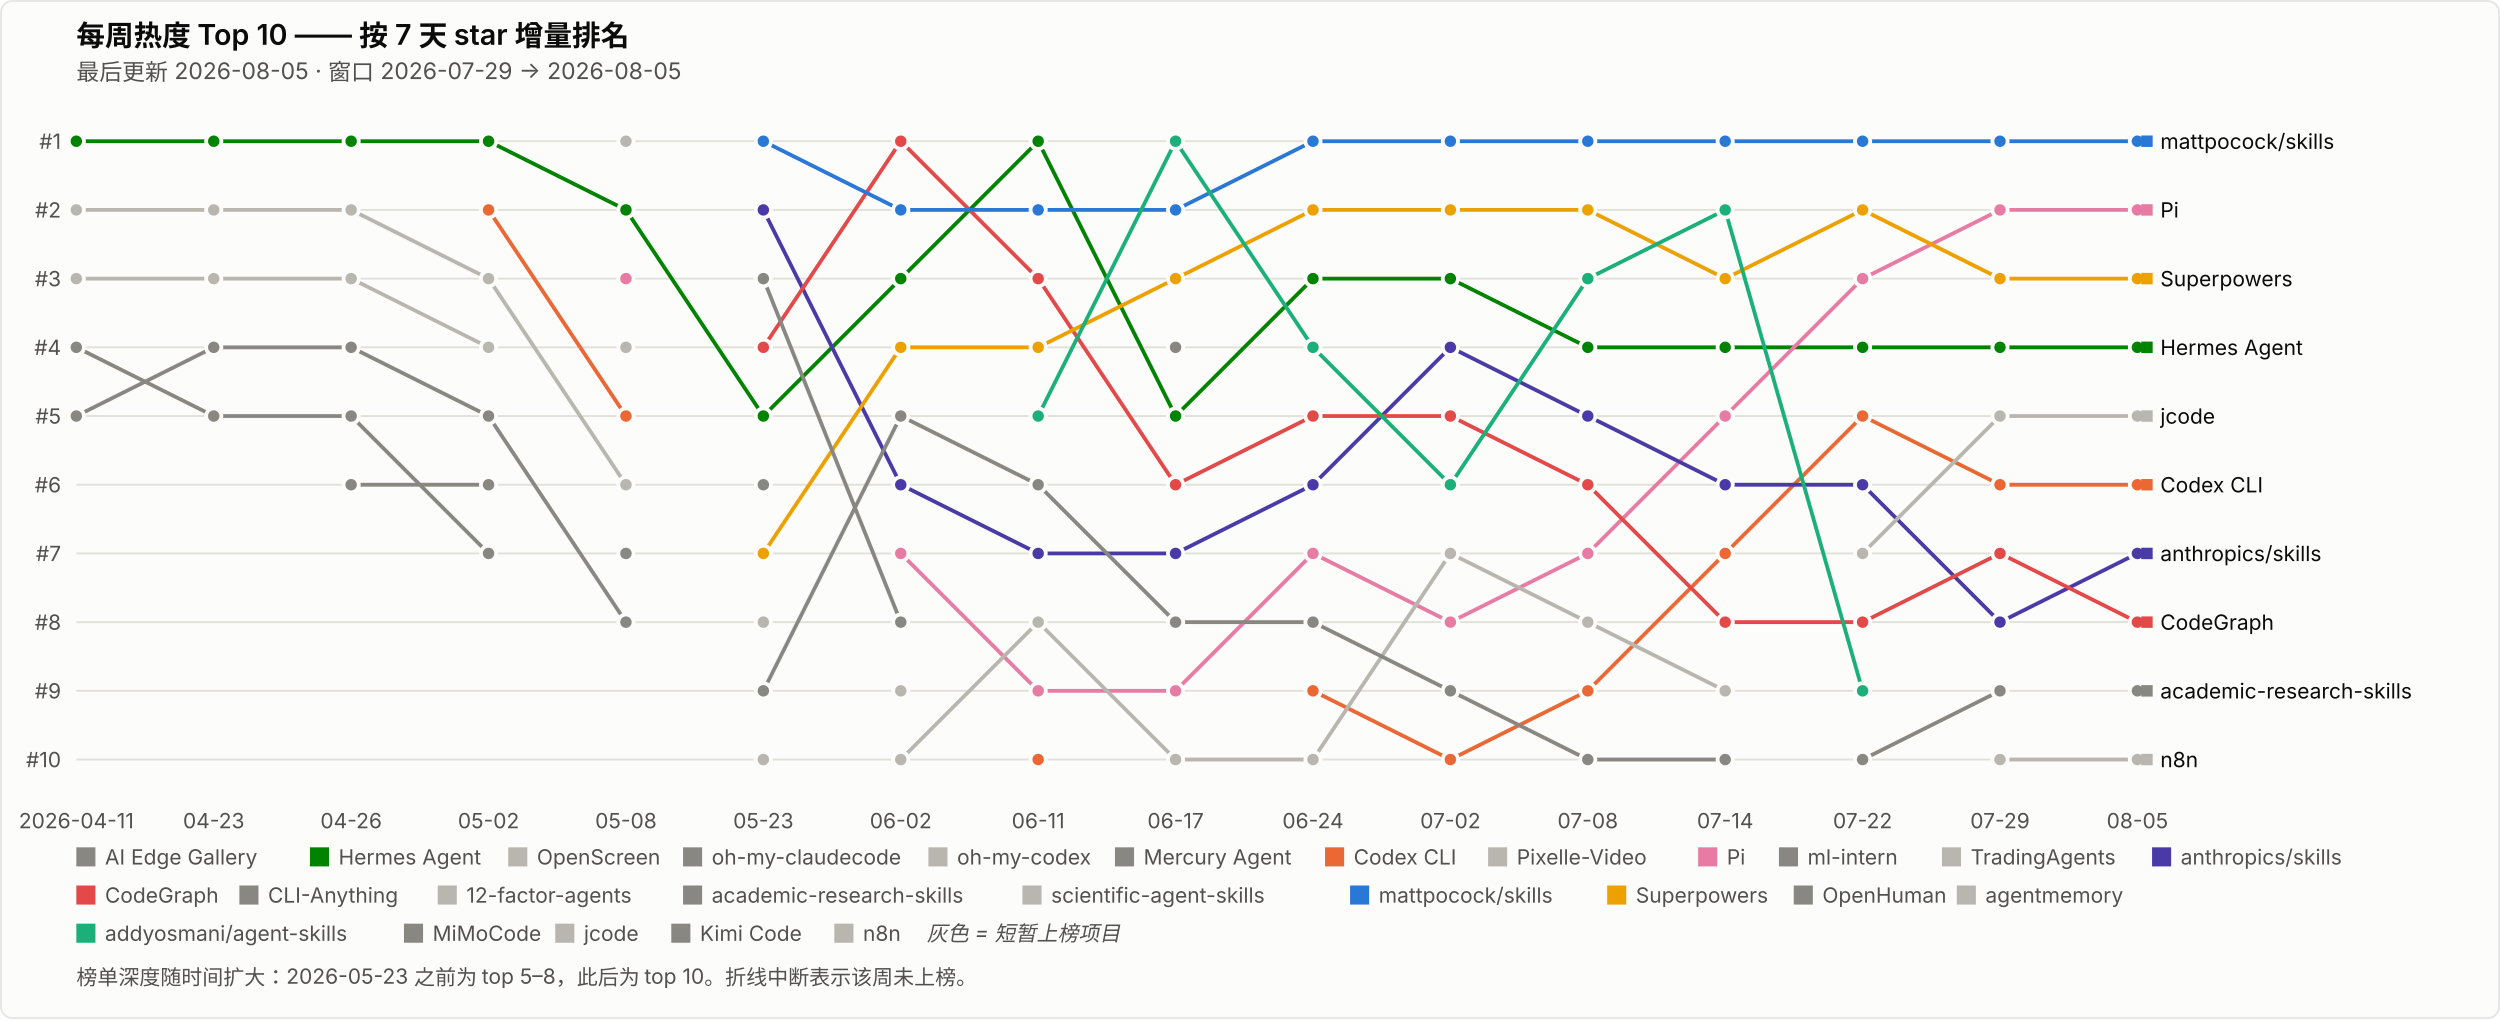
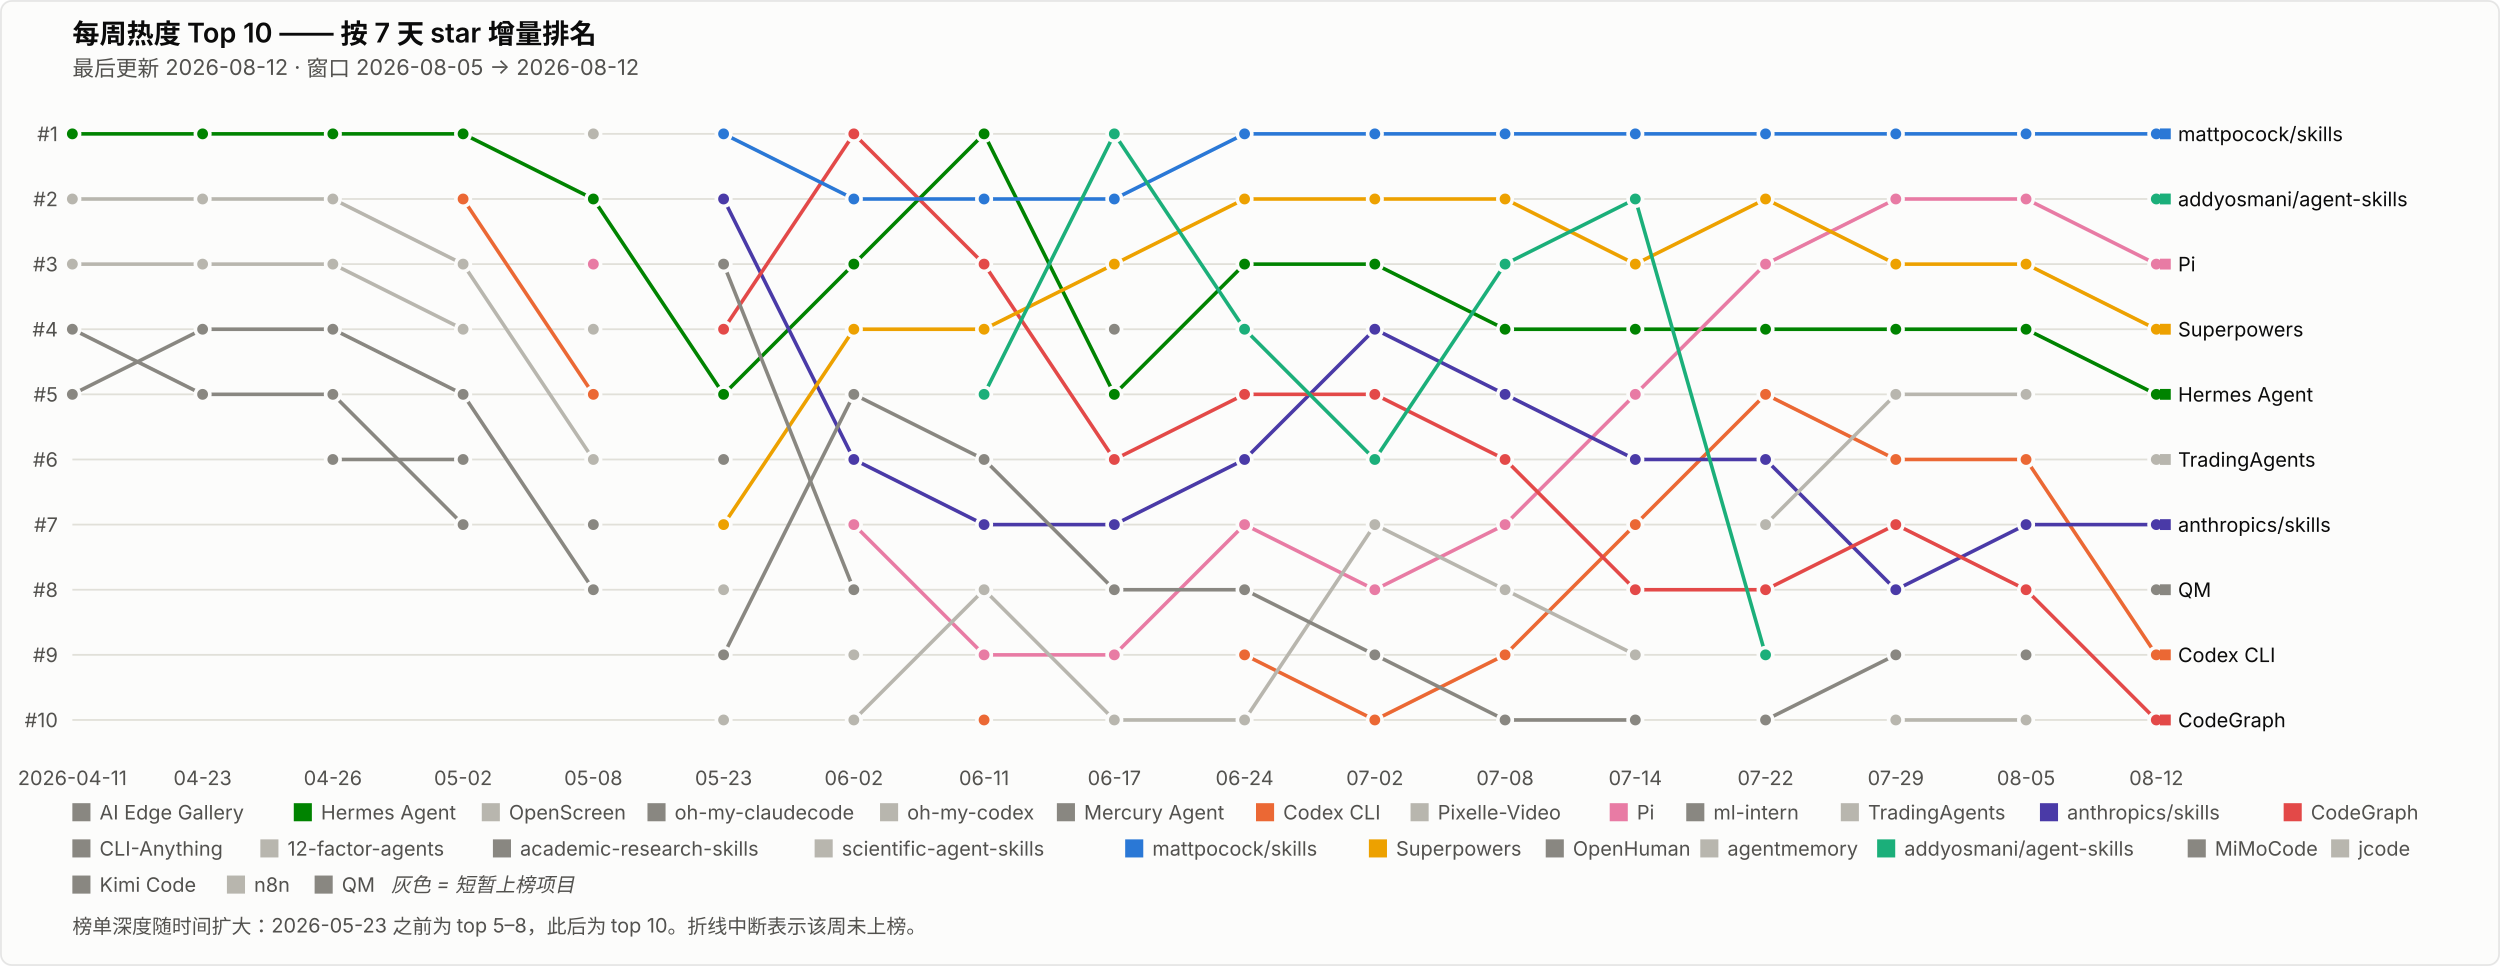
- <svg xmlns="http://www.w3.org/2000/svg" width="1310" height="534" viewBox="0 0 1310 534" font-family="system-ui, -apple-system, sans-serif">
-   <rect x="0.5" y="0.5" width="1309" height="533" fill="#fcfcfb" stroke="rgba(11,11,11,0.10)" rx="6" />
+ <svg xmlns="http://www.w3.org/2000/svg" width="1382" height="534" viewBox="0 0 1382 534" font-family="system-ui, -apple-system, sans-serif">
+   <rect x="0.5" y="0.5" width="1381" height="533" fill="#fcfcfb" stroke="rgba(11,11,11,0.10)" rx="6" />
  <text x="40" y="24" font-size="15" font-weight="600" fill="#0b0b0b">每周热度 Top 10 —— 按 7 天 star 增量排名</text>
-   <text x="40" y="42" font-size="12" fill="#52514e">最后更新 2026-08-05 · 窗口 2026-07-29 → 2026-08-05</text>
-   <line x1="40" y1="74.0" x2="1120" y2="74.0" stroke="#e1e0d9" stroke-width="1" />
+   <text x="40" y="42" font-size="12" fill="#52514e">最后更新 2026-08-12 · 窗口 2026-08-05 → 2026-08-12</text>
+   <line x1="40" y1="74.0" x2="1192" y2="74.0" stroke="#e1e0d9" stroke-width="1" />
  <text x="32" y="78.0" font-size="11" fill="#52514e" text-anchor="end">#1</text>
-   <line x1="40" y1="110.0" x2="1120" y2="110.0" stroke="#e1e0d9" stroke-width="1" />
+   <line x1="40" y1="110.0" x2="1192" y2="110.0" stroke="#e1e0d9" stroke-width="1" />
  <text x="32" y="114.0" font-size="11" fill="#52514e" text-anchor="end">#2</text>
-   <line x1="40" y1="146.0" x2="1120" y2="146.0" stroke="#e1e0d9" stroke-width="1" />
+   <line x1="40" y1="146.0" x2="1192" y2="146.0" stroke="#e1e0d9" stroke-width="1" />
  <text x="32" y="150.0" font-size="11" fill="#52514e" text-anchor="end">#3</text>
-   <line x1="40" y1="182.0" x2="1120" y2="182.0" stroke="#e1e0d9" stroke-width="1" />
+   <line x1="40" y1="182.0" x2="1192" y2="182.0" stroke="#e1e0d9" stroke-width="1" />
  <text x="32" y="186.0" font-size="11" fill="#52514e" text-anchor="end">#4</text>
-   <line x1="40" y1="218.0" x2="1120" y2="218.0" stroke="#e1e0d9" stroke-width="1" />
+   <line x1="40" y1="218.0" x2="1192" y2="218.0" stroke="#e1e0d9" stroke-width="1" />
  <text x="32" y="222.0" font-size="11" fill="#52514e" text-anchor="end">#5</text>
-   <line x1="40" y1="254.0" x2="1120" y2="254.0" stroke="#e1e0d9" stroke-width="1" />
+   <line x1="40" y1="254.0" x2="1192" y2="254.0" stroke="#e1e0d9" stroke-width="1" />
  <text x="32" y="258.0" font-size="11" fill="#52514e" text-anchor="end">#6</text>
-   <line x1="40" y1="290.0" x2="1120" y2="290.0" stroke="#e1e0d9" stroke-width="1" />
+   <line x1="40" y1="290.0" x2="1192" y2="290.0" stroke="#e1e0d9" stroke-width="1" />
  <text x="32" y="294.0" font-size="11" fill="#52514e" text-anchor="end">#7</text>
-   <line x1="40" y1="326.0" x2="1120" y2="326.0" stroke="#e1e0d9" stroke-width="1" />
+   <line x1="40" y1="326.0" x2="1192" y2="326.0" stroke="#e1e0d9" stroke-width="1" />
  <text x="32" y="330.0" font-size="11" fill="#52514e" text-anchor="end">#8</text>
-   <line x1="40" y1="362.0" x2="1120" y2="362.0" stroke="#e1e0d9" stroke-width="1" />
+   <line x1="40" y1="362.0" x2="1192" y2="362.0" stroke="#e1e0d9" stroke-width="1" />
  <text x="32" y="366.0" font-size="11" fill="#52514e" text-anchor="end">#9</text>
-   <line x1="40" y1="398.0" x2="1120" y2="398.0" stroke="#e1e0d9" stroke-width="1" />
+   <line x1="40" y1="398.0" x2="1192" y2="398.0" stroke="#e1e0d9" stroke-width="1" />
  <text x="32" y="402.0" font-size="11" fill="#52514e" text-anchor="end">#10</text>
  <text x="40" y="434" font-size="11" fill="#52514e" text-anchor="middle">2026-04-11</text>
  <text x="112" y="434" font-size="11" fill="#52514e" text-anchor="middle">04-23</text>
  <text x="184" y="434" font-size="11" fill="#52514e" text-anchor="middle">04-26</text>
  <text x="256" y="434" font-size="11" fill="#52514e" text-anchor="middle">05-02</text>
  <text x="328" y="434" font-size="11" fill="#52514e" text-anchor="middle">05-08</text>
  <text x="400" y="434" font-size="11" fill="#52514e" text-anchor="middle">05-23</text>
  <text x="472" y="434" font-size="11" fill="#52514e" text-anchor="middle">06-02</text>
  <text x="544" y="434" font-size="11" fill="#52514e" text-anchor="middle">06-11</text>
  <text x="616" y="434" font-size="11" fill="#52514e" text-anchor="middle">06-17</text>
  <text x="688" y="434" font-size="11" fill="#52514e" text-anchor="middle">06-24</text>
  <text x="760" y="434" font-size="11" fill="#52514e" text-anchor="middle">07-02</text>
  <text x="832" y="434" font-size="11" fill="#52514e" text-anchor="middle">07-08</text>
  <text x="904" y="434" font-size="11" fill="#52514e" text-anchor="middle">07-14</text>
  <text x="976" y="434" font-size="11" fill="#52514e" text-anchor="middle">07-22</text>
  <text x="1048" y="434" font-size="11" fill="#52514e" text-anchor="middle">07-29</text>
  <text x="1120" y="434" font-size="11" fill="#52514e" text-anchor="middle">08-05</text>
+   <text x="1192" y="434" font-size="11" fill="#52514e" text-anchor="middle">08-12</text>
  <polyline points="40,182.0 112,218.0 184,218.0 256,290.0" fill="none" stroke="#898781" stroke-width="2" stroke-linecap="round" stroke-linejoin="round" />
  <circle cx="40" cy="182.0" r="4" fill="#898781" stroke="#fcfcfb" stroke-width="2" />
  <circle cx="112" cy="218.0" r="4" fill="#898781" stroke="#fcfcfb" stroke-width="2" />
  <circle cx="184" cy="218.0" r="4" fill="#898781" stroke="#fcfcfb" stroke-width="2" />
  <circle cx="256" cy="290.0" r="4" fill="#898781" stroke="#fcfcfb" stroke-width="2" />
-   <polyline points="40,74.0 112,74.0 184,74.0 256,74.0 328,110.0 400,218.0 472,146.0 544,74.0 616,218.0 688,146.0 760,146.0 832,182.0 904,182.0 976,182.0 1048,182.0 1120,182.0" fill="none" stroke="#008300" stroke-width="2" stroke-linecap="round" stroke-linejoin="round" />
+   <polyline points="40,74.0 112,74.0 184,74.0 256,74.0 328,110.0 400,218.0 472,146.0 544,74.0 616,218.0 688,146.0 760,146.0 832,182.0 904,182.0 976,182.0 1048,182.0 1120,182.0 1192,218.0" fill="none" stroke="#008300" stroke-width="2" stroke-linecap="round" stroke-linejoin="round" />
  <circle cx="40" cy="74.0" r="4" fill="#008300" stroke="#fcfcfb" stroke-width="2" />
  <circle cx="112" cy="74.0" r="4" fill="#008300" stroke="#fcfcfb" stroke-width="2" />
  <circle cx="184" cy="74.0" r="4" fill="#008300" stroke="#fcfcfb" stroke-width="2" />
  <circle cx="256" cy="74.0" r="4" fill="#008300" stroke="#fcfcfb" stroke-width="2" />
  <circle cx="328" cy="110.0" r="4" fill="#008300" stroke="#fcfcfb" stroke-width="2" />
  <circle cx="400" cy="218.0" r="4" fill="#008300" stroke="#fcfcfb" stroke-width="2" />
  <circle cx="472" cy="146.0" r="4" fill="#008300" stroke="#fcfcfb" stroke-width="2" />
  <circle cx="544" cy="74.0" r="4" fill="#008300" stroke="#fcfcfb" stroke-width="2" />
  <circle cx="616" cy="218.0" r="4" fill="#008300" stroke="#fcfcfb" stroke-width="2" />
  <circle cx="688" cy="146.0" r="4" fill="#008300" stroke="#fcfcfb" stroke-width="2" />
  <circle cx="760" cy="146.0" r="4" fill="#008300" stroke="#fcfcfb" stroke-width="2" />
  <circle cx="832" cy="182.0" r="4" fill="#008300" stroke="#fcfcfb" stroke-width="2" />
  <circle cx="904" cy="182.0" r="4" fill="#008300" stroke="#fcfcfb" stroke-width="2" />
  <circle cx="976" cy="182.0" r="4" fill="#008300" stroke="#fcfcfb" stroke-width="2" />
  <circle cx="1048" cy="182.0" r="4" fill="#008300" stroke="#fcfcfb" stroke-width="2" />
  <circle cx="1120" cy="182.0" r="4" fill="#008300" stroke="#fcfcfb" stroke-width="2" />
+   <circle cx="1192" cy="218.0" r="4" fill="#008300" stroke="#fcfcfb" stroke-width="2" />
  <polyline points="40,110.0 112,110.0 184,110.0 256,146.0 328,254.0" fill="none" stroke="#b8b6ae" stroke-width="2" stroke-linecap="round" stroke-linejoin="round" />
  <circle cx="40" cy="110.0" r="4" fill="#b8b6ae" stroke="#fcfcfb" stroke-width="2" />
  <circle cx="112" cy="110.0" r="4" fill="#b8b6ae" stroke="#fcfcfb" stroke-width="2" />
  <circle cx="184" cy="110.0" r="4" fill="#b8b6ae" stroke="#fcfcfb" stroke-width="2" />
  <circle cx="256" cy="146.0" r="4" fill="#b8b6ae" stroke="#fcfcfb" stroke-width="2" />
  <circle cx="328" cy="254.0" r="4" fill="#b8b6ae" stroke="#fcfcfb" stroke-width="2" />
  <polyline points="40,218.0 112,182.0 184,182.0 256,218.0 328,326.0" fill="none" stroke="#898781" stroke-width="2" stroke-linecap="round" stroke-linejoin="round" />
  <circle cx="40" cy="218.0" r="4" fill="#898781" stroke="#fcfcfb" stroke-width="2" />
  <circle cx="112" cy="182.0" r="4" fill="#898781" stroke="#fcfcfb" stroke-width="2" />
  <circle cx="184" cy="182.0" r="4" fill="#898781" stroke="#fcfcfb" stroke-width="2" />
  <circle cx="256" cy="218.0" r="4" fill="#898781" stroke="#fcfcfb" stroke-width="2" />
  <circle cx="328" cy="326.0" r="4" fill="#898781" stroke="#fcfcfb" stroke-width="2" />
  <polyline points="40,146.0 112,146.0 184,146.0 256,182.0" fill="none" stroke="#b8b6ae" stroke-width="2" stroke-linecap="round" stroke-linejoin="round" />
  <circle cx="40" cy="146.0" r="4" fill="#b8b6ae" stroke="#fcfcfb" stroke-width="2" />
  <circle cx="112" cy="146.0" r="4" fill="#b8b6ae" stroke="#fcfcfb" stroke-width="2" />
  <circle cx="184" cy="146.0" r="4" fill="#b8b6ae" stroke="#fcfcfb" stroke-width="2" />
  <circle cx="256" cy="182.0" r="4" fill="#b8b6ae" stroke="#fcfcfb" stroke-width="2" />
  <polyline points="184,254.0 256,254.0" fill="none" stroke="#898781" stroke-width="2" stroke-linecap="round" stroke-linejoin="round" />
  <circle cx="184" cy="254.0" r="4" fill="#898781" stroke="#fcfcfb" stroke-width="2" />
  <circle cx="256" cy="254.0" r="4" fill="#898781" stroke="#fcfcfb" stroke-width="2" />
  <polyline points="256,110.0 328,218.0" fill="none" stroke="#eb6834" stroke-width="2" stroke-linecap="round" stroke-linejoin="round" />
  <circle cx="256" cy="110.0" r="4" fill="#eb6834" stroke="#fcfcfb" stroke-width="2" />
  <circle cx="328" cy="218.0" r="4" fill="#eb6834" stroke="#fcfcfb" stroke-width="2" />
  <circle cx="544" cy="398.0" r="4" fill="#eb6834" stroke="#fcfcfb" stroke-width="2" />
-   <polyline points="688,362.0 760,398.0 832,362.0 904,290.0 976,218.0 1048,254.0 1120,254.0" fill="none" stroke="#eb6834" stroke-width="2" stroke-linecap="round" stroke-linejoin="round" />
+   <polyline points="688,362.0 760,398.0 832,362.0 904,290.0 976,218.0 1048,254.0 1120,254.0 1192,362.0" fill="none" stroke="#eb6834" stroke-width="2" stroke-linecap="round" stroke-linejoin="round" />
  <circle cx="688" cy="362.0" r="4" fill="#eb6834" stroke="#fcfcfb" stroke-width="2" />
  <circle cx="760" cy="398.0" r="4" fill="#eb6834" stroke="#fcfcfb" stroke-width="2" />
  <circle cx="832" cy="362.0" r="4" fill="#eb6834" stroke="#fcfcfb" stroke-width="2" />
  <circle cx="904" cy="290.0" r="4" fill="#eb6834" stroke="#fcfcfb" stroke-width="2" />
  <circle cx="976" cy="218.0" r="4" fill="#eb6834" stroke="#fcfcfb" stroke-width="2" />
  <circle cx="1048" cy="254.0" r="4" fill="#eb6834" stroke="#fcfcfb" stroke-width="2" />
  <circle cx="1120" cy="254.0" r="4" fill="#eb6834" stroke="#fcfcfb" stroke-width="2" />
+   <circle cx="1192" cy="362.0" r="4" fill="#eb6834" stroke="#fcfcfb" stroke-width="2" />
  <circle cx="328" cy="182.0" r="4" fill="#b8b6ae" stroke="#fcfcfb" stroke-width="2" />
  <circle cx="328" cy="146.0" r="4" fill="#e87ba4" stroke="#fcfcfb" stroke-width="2" />
-   <polyline points="472,290.0 544,362.0 616,362.0 688,290.0 760,326.0 832,290.0 904,218.0 976,146.0 1048,110.0 1120,110.0" fill="none" stroke="#e87ba4" stroke-width="2" stroke-linecap="round" stroke-linejoin="round" />
+   <polyline points="472,290.0 544,362.0 616,362.0 688,290.0 760,326.0 832,290.0 904,218.0 976,146.0 1048,110.0 1120,110.0 1192,146.0" fill="none" stroke="#e87ba4" stroke-width="2" stroke-linecap="round" stroke-linejoin="round" />
  <circle cx="472" cy="290.0" r="4" fill="#e87ba4" stroke="#fcfcfb" stroke-width="2" />
  <circle cx="544" cy="362.0" r="4" fill="#e87ba4" stroke="#fcfcfb" stroke-width="2" />
  <circle cx="616" cy="362.0" r="4" fill="#e87ba4" stroke="#fcfcfb" stroke-width="2" />
  <circle cx="688" cy="290.0" r="4" fill="#e87ba4" stroke="#fcfcfb" stroke-width="2" />
  <circle cx="760" cy="326.0" r="4" fill="#e87ba4" stroke="#fcfcfb" stroke-width="2" />
  <circle cx="832" cy="290.0" r="4" fill="#e87ba4" stroke="#fcfcfb" stroke-width="2" />
  <circle cx="904" cy="218.0" r="4" fill="#e87ba4" stroke="#fcfcfb" stroke-width="2" />
  <circle cx="976" cy="146.0" r="4" fill="#e87ba4" stroke="#fcfcfb" stroke-width="2" />
  <circle cx="1048" cy="110.0" r="4" fill="#e87ba4" stroke="#fcfcfb" stroke-width="2" />
  <circle cx="1120" cy="110.0" r="4" fill="#e87ba4" stroke="#fcfcfb" stroke-width="2" />
+   <circle cx="1192" cy="146.0" r="4" fill="#e87ba4" stroke="#fcfcfb" stroke-width="2" />
  <circle cx="328" cy="290.0" r="4" fill="#898781" stroke="#fcfcfb" stroke-width="2" />
  <circle cx="328" cy="74.0" r="4" fill="#b8b6ae" stroke="#fcfcfb" stroke-width="2" />
  <polyline points="472,398.0 544,326.0 616,398.0 688,398.0 760,290.0 832,326.0 904,362.0" fill="none" stroke="#b8b6ae" stroke-width="2" stroke-linecap="round" stroke-linejoin="round" />
  <circle cx="472" cy="398.0" r="4" fill="#b8b6ae" stroke="#fcfcfb" stroke-width="2" />
  <circle cx="544" cy="326.0" r="4" fill="#b8b6ae" stroke="#fcfcfb" stroke-width="2" />
  <circle cx="616" cy="398.0" r="4" fill="#b8b6ae" stroke="#fcfcfb" stroke-width="2" />
  <circle cx="688" cy="398.0" r="4" fill="#b8b6ae" stroke="#fcfcfb" stroke-width="2" />
  <circle cx="760" cy="290.0" r="4" fill="#b8b6ae" stroke="#fcfcfb" stroke-width="2" />
  <circle cx="832" cy="326.0" r="4" fill="#b8b6ae" stroke="#fcfcfb" stroke-width="2" />
  <circle cx="904" cy="362.0" r="4" fill="#b8b6ae" stroke="#fcfcfb" stroke-width="2" />
-   <polyline points="400,110.0 472,254.0 544,290.0 616,290.0 688,254.0 760,182.0 832,218.0 904,254.0 976,254.0 1048,326.0 1120,290.0" fill="none" stroke="#4a3aa7" stroke-width="2" stroke-linecap="round" stroke-linejoin="round" />
+   <circle cx="1192" cy="254.0" r="4" fill="#b8b6ae" stroke="#fcfcfb" stroke-width="2" />
+   <polyline points="400,110.0 472,254.0 544,290.0 616,290.0 688,254.0 760,182.0 832,218.0 904,254.0 976,254.0 1048,326.0 1120,290.0 1192,290.0" fill="none" stroke="#4a3aa7" stroke-width="2" stroke-linecap="round" stroke-linejoin="round" />
  <circle cx="400" cy="110.0" r="4" fill="#4a3aa7" stroke="#fcfcfb" stroke-width="2" />
  <circle cx="472" cy="254.0" r="4" fill="#4a3aa7" stroke="#fcfcfb" stroke-width="2" />
  <circle cx="544" cy="290.0" r="4" fill="#4a3aa7" stroke="#fcfcfb" stroke-width="2" />
  <circle cx="616" cy="290.0" r="4" fill="#4a3aa7" stroke="#fcfcfb" stroke-width="2" />
  <circle cx="688" cy="254.0" r="4" fill="#4a3aa7" stroke="#fcfcfb" stroke-width="2" />
  <circle cx="760" cy="182.0" r="4" fill="#4a3aa7" stroke="#fcfcfb" stroke-width="2" />
  <circle cx="832" cy="218.0" r="4" fill="#4a3aa7" stroke="#fcfcfb" stroke-width="2" />
  <circle cx="904" cy="254.0" r="4" fill="#4a3aa7" stroke="#fcfcfb" stroke-width="2" />
  <circle cx="976" cy="254.0" r="4" fill="#4a3aa7" stroke="#fcfcfb" stroke-width="2" />
  <circle cx="1048" cy="326.0" r="4" fill="#4a3aa7" stroke="#fcfcfb" stroke-width="2" />
  <circle cx="1120" cy="290.0" r="4" fill="#4a3aa7" stroke="#fcfcfb" stroke-width="2" />
-   <polyline points="400,182.0 472,74.0 544,146.0 616,254.0 688,218.0 760,218.0 832,254.0 904,326.0 976,326.0 1048,290.0 1120,326.0" fill="none" stroke="#e34948" stroke-width="2" stroke-linecap="round" stroke-linejoin="round" />
+   <circle cx="1192" cy="290.0" r="4" fill="#4a3aa7" stroke="#fcfcfb" stroke-width="2" />
+   <polyline points="400,182.0 472,74.0 544,146.0 616,254.0 688,218.0 760,218.0 832,254.0 904,326.0 976,326.0 1048,290.0 1120,326.0 1192,398.0" fill="none" stroke="#e34948" stroke-width="2" stroke-linecap="round" stroke-linejoin="round" />
  <circle cx="400" cy="182.0" r="4" fill="#e34948" stroke="#fcfcfb" stroke-width="2" />
  <circle cx="472" cy="74.0" r="4" fill="#e34948" stroke="#fcfcfb" stroke-width="2" />
  <circle cx="544" cy="146.0" r="4" fill="#e34948" stroke="#fcfcfb" stroke-width="2" />
  <circle cx="616" cy="254.0" r="4" fill="#e34948" stroke="#fcfcfb" stroke-width="2" />
  <circle cx="688" cy="218.0" r="4" fill="#e34948" stroke="#fcfcfb" stroke-width="2" />
  <circle cx="760" cy="218.0" r="4" fill="#e34948" stroke="#fcfcfb" stroke-width="2" />
  <circle cx="832" cy="254.0" r="4" fill="#e34948" stroke="#fcfcfb" stroke-width="2" />
  <circle cx="904" cy="326.0" r="4" fill="#e34948" stroke="#fcfcfb" stroke-width="2" />
  <circle cx="976" cy="326.0" r="4" fill="#e34948" stroke="#fcfcfb" stroke-width="2" />
  <circle cx="1048" cy="290.0" r="4" fill="#e34948" stroke="#fcfcfb" stroke-width="2" />
  <circle cx="1120" cy="326.0" r="4" fill="#e34948" stroke="#fcfcfb" stroke-width="2" />
+   <circle cx="1192" cy="398.0" r="4" fill="#e34948" stroke="#fcfcfb" stroke-width="2" />
  <circle cx="400" cy="254.0" r="4" fill="#898781" stroke="#fcfcfb" stroke-width="2" />
  <circle cx="400" cy="398.0" r="4" fill="#b8b6ae" stroke="#fcfcfb" stroke-width="2" />
  <polyline points="400,362.0 472,218.0 544,254.0 616,326.0 688,326.0 760,362.0 832,398.0 904,398.0" fill="none" stroke="#898781" stroke-width="2" stroke-linecap="round" stroke-linejoin="round" />
  <circle cx="400" cy="362.0" r="4" fill="#898781" stroke="#fcfcfb" stroke-width="2" />
  <circle cx="472" cy="218.0" r="4" fill="#898781" stroke="#fcfcfb" stroke-width="2" />
  <circle cx="544" cy="254.0" r="4" fill="#898781" stroke="#fcfcfb" stroke-width="2" />
  <circle cx="616" cy="326.0" r="4" fill="#898781" stroke="#fcfcfb" stroke-width="2" />
  <circle cx="688" cy="326.0" r="4" fill="#898781" stroke="#fcfcfb" stroke-width="2" />
  <circle cx="760" cy="362.0" r="4" fill="#898781" stroke="#fcfcfb" stroke-width="2" />
  <circle cx="832" cy="398.0" r="4" fill="#898781" stroke="#fcfcfb" stroke-width="2" />
  <circle cx="904" cy="398.0" r="4" fill="#898781" stroke="#fcfcfb" stroke-width="2" />
  <circle cx="1120" cy="362.0" r="4" fill="#898781" stroke="#fcfcfb" stroke-width="2" />
  <circle cx="400" cy="326.0" r="4" fill="#b8b6ae" stroke="#fcfcfb" stroke-width="2" />
-   <polyline points="400,74.0 472,110.0 544,110.0 616,110.0 688,74.0 760,74.0 832,74.0 904,74.0 976,74.0 1048,74.0 1120,74.0" fill="none" stroke="#2a78d6" stroke-width="2" stroke-linecap="round" stroke-linejoin="round" />
+   <polyline points="400,74.0 472,110.0 544,110.0 616,110.0 688,74.0 760,74.0 832,74.0 904,74.0 976,74.0 1048,74.0 1120,74.0 1192,74.0" fill="none" stroke="#2a78d6" stroke-width="2" stroke-linecap="round" stroke-linejoin="round" />
  <circle cx="400" cy="74.0" r="4" fill="#2a78d6" stroke="#fcfcfb" stroke-width="2" />
  <circle cx="472" cy="110.0" r="4" fill="#2a78d6" stroke="#fcfcfb" stroke-width="2" />
  <circle cx="544" cy="110.0" r="4" fill="#2a78d6" stroke="#fcfcfb" stroke-width="2" />
  <circle cx="616" cy="110.0" r="4" fill="#2a78d6" stroke="#fcfcfb" stroke-width="2" />
  <circle cx="688" cy="74.0" r="4" fill="#2a78d6" stroke="#fcfcfb" stroke-width="2" />
  <circle cx="760" cy="74.0" r="4" fill="#2a78d6" stroke="#fcfcfb" stroke-width="2" />
  <circle cx="832" cy="74.0" r="4" fill="#2a78d6" stroke="#fcfcfb" stroke-width="2" />
  <circle cx="904" cy="74.0" r="4" fill="#2a78d6" stroke="#fcfcfb" stroke-width="2" />
  <circle cx="976" cy="74.0" r="4" fill="#2a78d6" stroke="#fcfcfb" stroke-width="2" />
  <circle cx="1048" cy="74.0" r="4" fill="#2a78d6" stroke="#fcfcfb" stroke-width="2" />
  <circle cx="1120" cy="74.0" r="4" fill="#2a78d6" stroke="#fcfcfb" stroke-width="2" />
-   <polyline points="400,290.0 472,182.0 544,182.0 616,146.0 688,110.0 760,110.0 832,110.0 904,146.0 976,110.0 1048,146.0 1120,146.0" fill="none" stroke="#eda100" stroke-width="2" stroke-linecap="round" stroke-linejoin="round" />
+   <circle cx="1192" cy="74.0" r="4" fill="#2a78d6" stroke="#fcfcfb" stroke-width="2" />
+   <polyline points="400,290.0 472,182.0 544,182.0 616,146.0 688,110.0 760,110.0 832,110.0 904,146.0 976,110.0 1048,146.0 1120,146.0 1192,182.0" fill="none" stroke="#eda100" stroke-width="2" stroke-linecap="round" stroke-linejoin="round" />
  <circle cx="400" cy="290.0" r="4" fill="#eda100" stroke="#fcfcfb" stroke-width="2" />
  <circle cx="472" cy="182.0" r="4" fill="#eda100" stroke="#fcfcfb" stroke-width="2" />
  <circle cx="544" cy="182.0" r="4" fill="#eda100" stroke="#fcfcfb" stroke-width="2" />
  <circle cx="616" cy="146.0" r="4" fill="#eda100" stroke="#fcfcfb" stroke-width="2" />
  <circle cx="688" cy="110.0" r="4" fill="#eda100" stroke="#fcfcfb" stroke-width="2" />
  <circle cx="760" cy="110.0" r="4" fill="#eda100" stroke="#fcfcfb" stroke-width="2" />
  <circle cx="832" cy="110.0" r="4" fill="#eda100" stroke="#fcfcfb" stroke-width="2" />
  <circle cx="904" cy="146.0" r="4" fill="#eda100" stroke="#fcfcfb" stroke-width="2" />
  <circle cx="976" cy="110.0" r="4" fill="#eda100" stroke="#fcfcfb" stroke-width="2" />
  <circle cx="1048" cy="146.0" r="4" fill="#eda100" stroke="#fcfcfb" stroke-width="2" />
  <circle cx="1120" cy="146.0" r="4" fill="#eda100" stroke="#fcfcfb" stroke-width="2" />
+   <circle cx="1192" cy="182.0" r="4" fill="#eda100" stroke="#fcfcfb" stroke-width="2" />
  <polyline points="400,146.0 472,326.0" fill="none" stroke="#898781" stroke-width="2" stroke-linecap="round" stroke-linejoin="round" />
  <circle cx="400" cy="146.0" r="4" fill="#898781" stroke="#fcfcfb" stroke-width="2" />
  <circle cx="472" cy="326.0" r="4" fill="#898781" stroke="#fcfcfb" stroke-width="2" />
  <circle cx="472" cy="362.0" r="4" fill="#b8b6ae" stroke="#fcfcfb" stroke-width="2" />
  <polyline points="544,218.0 616,74.0 688,182.0 760,254.0 832,146.0 904,110.0 976,362.0" fill="none" stroke="#1baf7a" stroke-width="2" stroke-linecap="round" stroke-linejoin="round" />
  <circle cx="544" cy="218.0" r="4" fill="#1baf7a" stroke="#fcfcfb" stroke-width="2" />
  <circle cx="616" cy="74.0" r="4" fill="#1baf7a" stroke="#fcfcfb" stroke-width="2" />
  <circle cx="688" cy="182.0" r="4" fill="#1baf7a" stroke="#fcfcfb" stroke-width="2" />
  <circle cx="760" cy="254.0" r="4" fill="#1baf7a" stroke="#fcfcfb" stroke-width="2" />
  <circle cx="832" cy="146.0" r="4" fill="#1baf7a" stroke="#fcfcfb" stroke-width="2" />
  <circle cx="904" cy="110.0" r="4" fill="#1baf7a" stroke="#fcfcfb" stroke-width="2" />
  <circle cx="976" cy="362.0" r="4" fill="#1baf7a" stroke="#fcfcfb" stroke-width="2" />
+   <circle cx="1192" cy="110.0" r="4" fill="#1baf7a" stroke="#fcfcfb" stroke-width="2" />
  <circle cx="616" cy="182.0" r="4" fill="#898781" stroke="#fcfcfb" stroke-width="2" />
  <polyline points="976,290.0 1048,218.0 1120,218.0" fill="none" stroke="#b8b6ae" stroke-width="2" stroke-linecap="round" stroke-linejoin="round" />
  <circle cx="976" cy="290.0" r="4" fill="#b8b6ae" stroke="#fcfcfb" stroke-width="2" />
  <circle cx="1048" cy="218.0" r="4" fill="#b8b6ae" stroke="#fcfcfb" stroke-width="2" />
  <circle cx="1120" cy="218.0" r="4" fill="#b8b6ae" stroke="#fcfcfb" stroke-width="2" />
  <polyline points="976,398.0 1048,362.0" fill="none" stroke="#898781" stroke-width="2" stroke-linecap="round" stroke-linejoin="round" />
  <circle cx="976" cy="398.0" r="4" fill="#898781" stroke="#fcfcfb" stroke-width="2" />
  <circle cx="1048" cy="362.0" r="4" fill="#898781" stroke="#fcfcfb" stroke-width="2" />
  <polyline points="1048,398.0 1120,398.0" fill="none" stroke="#b8b6ae" stroke-width="2" stroke-linecap="round" stroke-linejoin="round" />
  <circle cx="1048" cy="398.0" r="4" fill="#b8b6ae" stroke="#fcfcfb" stroke-width="2" />
  <circle cx="1120" cy="398.0" r="4" fill="#b8b6ae" stroke="#fcfcfb" stroke-width="2" />
-   <text x="1132" y="78.0" font-size="11" fill="#0b0b0b">mattpocock/skills</text>
-   <rect x="1122" y="71.0" width="6" height="6" fill="#2a78d6" />
-   <text x="1132" y="114.0" font-size="11" fill="#0b0b0b">Pi</text>
-   <rect x="1122" y="107.0" width="6" height="6" fill="#e87ba4" />
-   <text x="1132" y="150.0" font-size="11" fill="#0b0b0b">Superpowers</text>
-   <rect x="1122" y="143.0" width="6" height="6" fill="#eda100" />
-   <text x="1132" y="186.0" font-size="11" fill="#0b0b0b">Hermes Agent</text>
-   <rect x="1122" y="179.0" width="6" height="6" fill="#008300" />
-   <text x="1132" y="222.0" font-size="11" fill="#0b0b0b">jcode</text>
-   <rect x="1122" y="215.0" width="6" height="6" fill="#b8b6ae" />
-   <text x="1132" y="258.0" font-size="11" fill="#0b0b0b">Codex CLI</text>
-   <rect x="1122" y="251.0" width="6" height="6" fill="#eb6834" />
-   <text x="1132" y="294.0" font-size="11" fill="#0b0b0b">anthropics/skills</text>
-   <rect x="1122" y="287.0" width="6" height="6" fill="#4a3aa7" />
-   <text x="1132" y="330.0" font-size="11" fill="#0b0b0b">CodeGraph</text>
-   <rect x="1122" y="323.0" width="6" height="6" fill="#e34948" />
-   <text x="1132" y="366.0" font-size="11" fill="#0b0b0b">academic-research-skills</text>
-   <rect x="1122" y="359.0" width="6" height="6" fill="#898781" />
-   <text x="1132" y="402.0" font-size="11" fill="#0b0b0b">n8n</text>
-   <rect x="1122" y="395.0" width="6" height="6" fill="#b8b6ae" />
+   <circle cx="1192" cy="326.0" r="4" fill="#898781" stroke="#fcfcfb" stroke-width="2" />
+   <text x="1204" y="78.0" font-size="11" fill="#0b0b0b">mattpocock/skills</text>
+   <rect x="1194" y="71.0" width="6" height="6" fill="#2a78d6" />
+   <text x="1204" y="114.0" font-size="11" fill="#0b0b0b">addyosmani/agent-skills</text>
+   <rect x="1194" y="107.0" width="6" height="6" fill="#1baf7a" />
+   <text x="1204" y="150.0" font-size="11" fill="#0b0b0b">Pi</text>
+   <rect x="1194" y="143.0" width="6" height="6" fill="#e87ba4" />
+   <text x="1204" y="186.0" font-size="11" fill="#0b0b0b">Superpowers</text>
+   <rect x="1194" y="179.0" width="6" height="6" fill="#eda100" />
+   <text x="1204" y="222.0" font-size="11" fill="#0b0b0b">Hermes Agent</text>
+   <rect x="1194" y="215.0" width="6" height="6" fill="#008300" />
+   <text x="1204" y="258.0" font-size="11" fill="#0b0b0b">TradingAgents</text>
+   <rect x="1194" y="251.0" width="6" height="6" fill="#b8b6ae" />
+   <text x="1204" y="294.0" font-size="11" fill="#0b0b0b">anthropics/skills</text>
+   <rect x="1194" y="287.0" width="6" height="6" fill="#4a3aa7" />
+   <text x="1204" y="330.0" font-size="11" fill="#0b0b0b">QM</text>
+   <rect x="1194" y="323.0" width="6" height="6" fill="#898781" />
+   <text x="1204" y="366.0" font-size="11" fill="#0b0b0b">Codex CLI</text>
+   <rect x="1194" y="359.0" width="6" height="6" fill="#eb6834" />
+   <text x="1204" y="402.0" font-size="11" fill="#0b0b0b">CodeGraph</text>
+   <rect x="1194" y="395.0" width="6" height="6" fill="#e34948" />
  <rect x="40" y="444" width="10" height="10" fill="#898781" />
  <text x="55" y="453" font-size="11" fill="#52514e">AI Edge Gallery</text>
  <rect x="162.4" y="444" width="10" height="10" fill="#008300" />
  <text x="177.4" y="453" font-size="11" fill="#52514e">Hermes Agent</text>
  <rect x="266.32" y="444" width="10" height="10" fill="#b8b6ae" />
  <text x="281.32" y="453" font-size="11" fill="#52514e">OpenScreen</text>
  <rect x="357.92" y="444" width="10" height="10" fill="#898781" />
  <text x="372.92" y="453" font-size="11" fill="#52514e">oh-my-claudecode</text>
  <rect x="486.48" y="444" width="10" height="10" fill="#b8b6ae" />
  <text x="501.48" y="453" font-size="11" fill="#52514e">oh-my-codex</text>
  <rect x="584.24" y="444" width="10" height="10" fill="#898781" />
  <text x="599.24" y="453" font-size="11" fill="#52514e">Mercury Agent</text>
  <rect x="694.32" y="444" width="10" height="10" fill="#eb6834" />
  <text x="709.32" y="453" font-size="11" fill="#52514e">Codex CLI</text>
  <rect x="779.76" y="444" width="10" height="10" fill="#b8b6ae" />
  <text x="794.76" y="453" font-size="11" fill="#52514e">Pixelle-Video</text>
  <rect x="889.84" y="444" width="10" height="10" fill="#e87ba4" />
  <text x="904.84" y="453" font-size="11" fill="#52514e">Pi</text>
  <rect x="932.16" y="444" width="10" height="10" fill="#898781" />
  <text x="947.16" y="453" font-size="11" fill="#52514e">ml-intern</text>
  <rect x="1017.6" y="444" width="10" height="10" fill="#b8b6ae" />
  <text x="1032.6" y="453" font-size="11" fill="#52514e">TradingAgents</text>
  <rect x="1127.68" y="444" width="10" height="10" fill="#4a3aa7" />
  <text x="1142.68" y="453" font-size="11" fill="#52514e">anthropics/skills</text>
-   <rect x="40" y="464" width="10" height="10" fill="#e34948" />
-   <text x="55" y="473" font-size="11" fill="#52514e">CodeGraph</text>
-   <rect x="125.44" y="464" width="10" height="10" fill="#898781" />
-   <text x="140.44" y="473" font-size="11" fill="#52514e">CLI-Anything</text>
-   <rect x="229.36" y="464" width="10" height="10" fill="#b8b6ae" />
-   <text x="244.36" y="473" font-size="11" fill="#52514e">12-factor-agents</text>
-   <rect x="357.92" y="464" width="10" height="10" fill="#898781" />
-   <text x="372.92" y="473" font-size="11" fill="#52514e">academic-research-skills</text>
-   <rect x="535.76" y="464" width="10" height="10" fill="#b8b6ae" />
-   <text x="550.76" y="473" font-size="11" fill="#52514e">scientific-agent-skills</text>
-   <rect x="707.44" y="464" width="10" height="10" fill="#2a78d6" />
-   <text x="722.44" y="473" font-size="11" fill="#52514e">mattpocock/skills</text>
-   <rect x="842.16" y="464" width="10" height="10" fill="#eda100" />
-   <text x="857.16" y="473" font-size="11" fill="#52514e">Superpowers</text>
-   <rect x="939.92" y="464" width="10" height="10" fill="#898781" />
-   <text x="954.92" y="473" font-size="11" fill="#52514e">OpenHuman</text>
-   <rect x="1025.36" y="464" width="10" height="10" fill="#b8b6ae" />
-   <text x="1040.36" y="473" font-size="11" fill="#52514e">agentmemory</text>
-   <rect x="40" y="484" width="10" height="10" fill="#1baf7a" />
-   <text x="55" y="493" font-size="11" fill="#52514e">addyosmani/agent-skills</text>
-   <rect x="211.68" y="484" width="10" height="10" fill="#898781" />
-   <text x="226.68" y="493" font-size="11" fill="#52514e">MiMoCode</text>
-   <rect x="290.96" y="484" width="10" height="10" fill="#b8b6ae" />
-   <text x="305.96" y="493" font-size="11" fill="#52514e">jcode</text>
-   <rect x="351.76" y="484" width="10" height="10" fill="#898781" />
-   <text x="366.76" y="493" font-size="11" fill="#52514e">Kimi Code</text>
-   <rect x="437.2" y="484" width="10" height="10" fill="#b8b6ae" />
-   <text x="452.2" y="493" font-size="11" fill="#52514e">n8n</text>
-   <text x="485.68" y="493" font-size="11" font-style="italic" fill="#52514e">灰色 = 短暂上榜项目</text>
+   <rect x="1262.4" y="444" width="10" height="10" fill="#e34948" />
+   <text x="1277.4" y="453" font-size="11" fill="#52514e">CodeGraph</text>
+   <rect x="40" y="464" width="10" height="10" fill="#898781" />
+   <text x="55" y="473" font-size="11" fill="#52514e">CLI-Anything</text>
+   <rect x="143.92" y="464" width="10" height="10" fill="#b8b6ae" />
+   <text x="158.92" y="473" font-size="11" fill="#52514e">12-factor-agents</text>
+   <rect x="272.48" y="464" width="10" height="10" fill="#898781" />
+   <text x="287.48" y="473" font-size="11" fill="#52514e">academic-research-skills</text>
+   <rect x="450.32" y="464" width="10" height="10" fill="#b8b6ae" />
+   <text x="465.32" y="473" font-size="11" fill="#52514e">scientific-agent-skills</text>
+   <rect x="622" y="464" width="10" height="10" fill="#2a78d6" />
+   <text x="637" y="473" font-size="11" fill="#52514e">mattpocock/skills</text>
+   <rect x="756.72" y="464" width="10" height="10" fill="#eda100" />
+   <text x="771.72" y="473" font-size="11" fill="#52514e">Superpowers</text>
+   <rect x="854.48" y="464" width="10" height="10" fill="#898781" />
+   <text x="869.48" y="473" font-size="11" fill="#52514e">OpenHuman</text>
+   <rect x="939.92" y="464" width="10" height="10" fill="#b8b6ae" />
+   <text x="954.92" y="473" font-size="11" fill="#52514e">agentmemory</text>
+   <rect x="1037.68" y="464" width="10" height="10" fill="#1baf7a" />
+   <text x="1052.68" y="473" font-size="11" fill="#52514e">addyosmani/agent-skills</text>
+   <rect x="1209.36" y="464" width="10" height="10" fill="#898781" />
+   <text x="1224.36" y="473" font-size="11" fill="#52514e">MiMoCode</text>
+   <rect x="1288.64" y="464" width="10" height="10" fill="#b8b6ae" />
+   <text x="1303.64" y="473" font-size="11" fill="#52514e">jcode</text>
+   <rect x="40" y="484" width="10" height="10" fill="#898781" />
+   <text x="55" y="493" font-size="11" fill="#52514e">Kimi Code</text>
+   <rect x="125.44" y="484" width="10" height="10" fill="#b8b6ae" />
+   <text x="140.44" y="493" font-size="11" fill="#52514e">n8n</text>
+   <rect x="173.92" y="484" width="10" height="10" fill="#898781" />
+   <text x="188.92" y="493" font-size="11" fill="#52514e">QM</text>
+   <text x="216.24" y="493" font-size="11" font-style="italic" fill="#52514e">灰色 = 短暂上榜项目</text>
  <text x="40" y="516" font-size="11" fill="#52514e">榜单深度随时间扩大：2026-05-23 之前为 top 5–8，此后为 top 10。折线中断表示该周未上榜。</text>
</svg>
